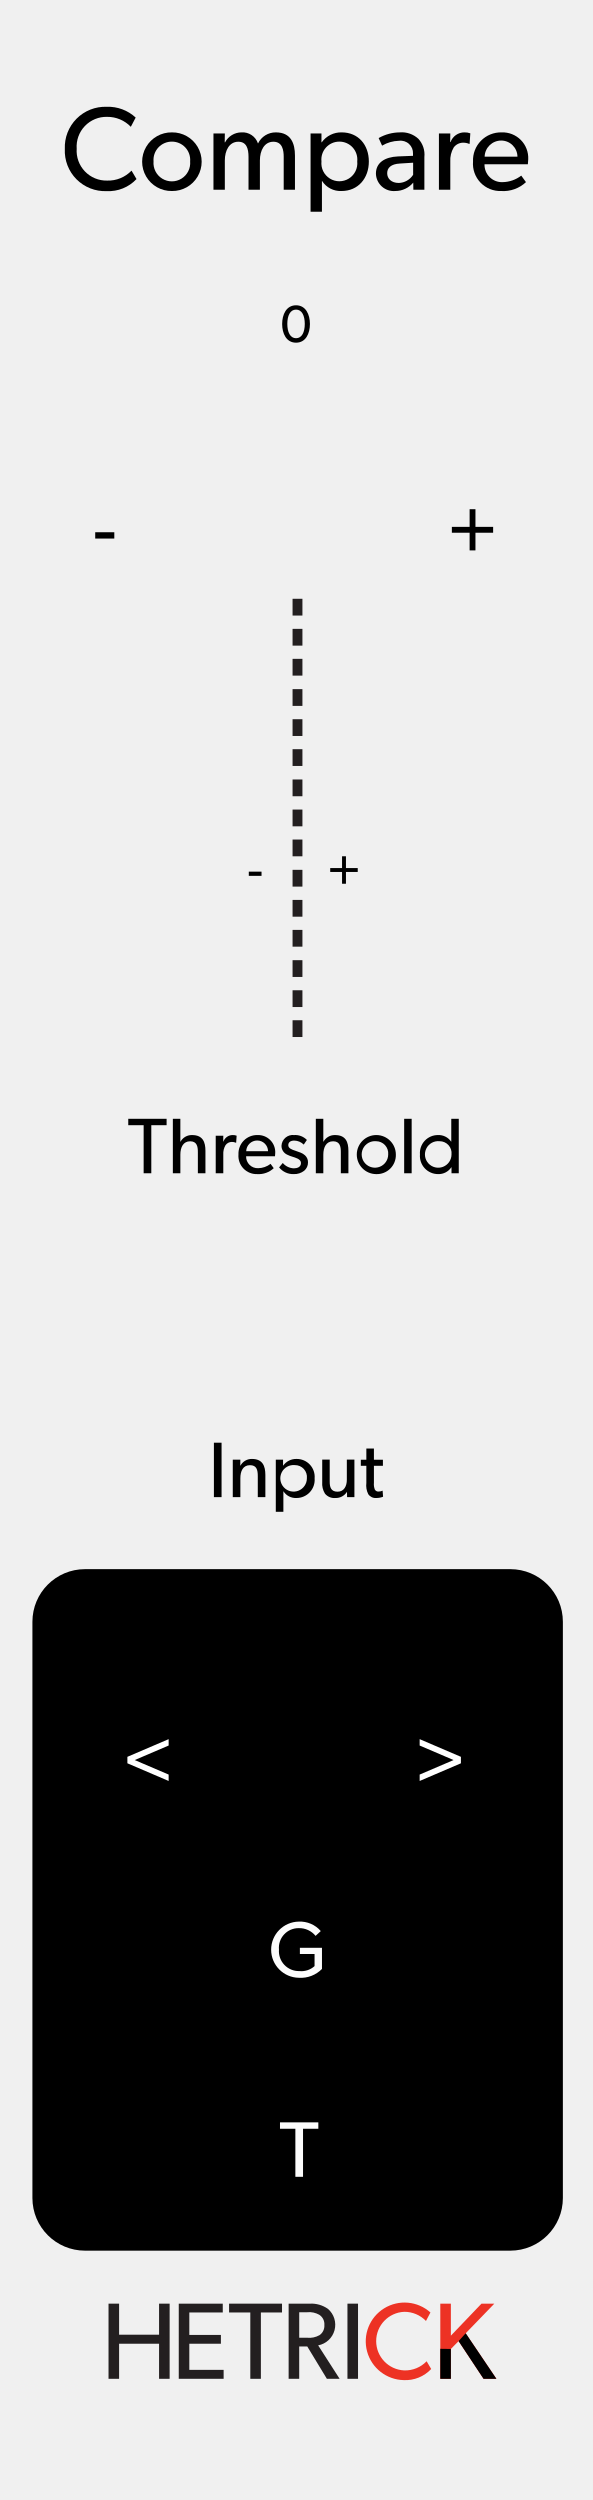
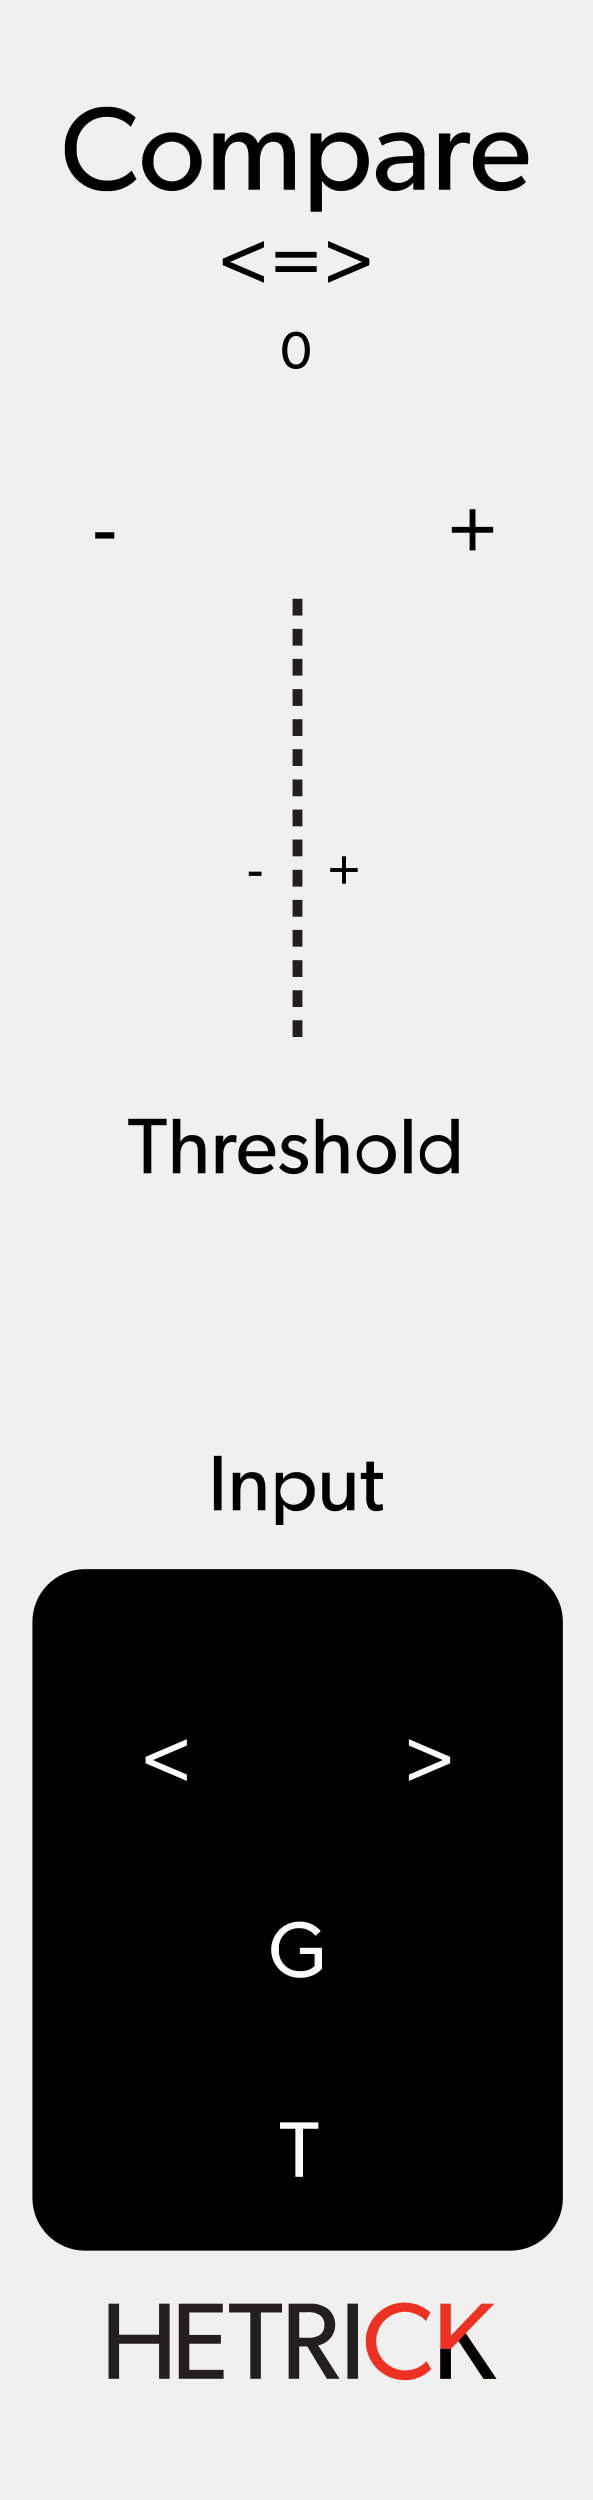
<svg xmlns="http://www.w3.org/2000/svg" id="svg8" width="90" height="380" viewBox="0 0 90 380">
  <g id="layer1">
    <path id="rect817" d="M0,0H90V380H0Z" transform="translate(0 0.00002)" style="fill: #f0f0f0" />
  </g>
  <g>
    <path d="M25.784,361.578H24.178v-5.331H18.102v5.331H16.496V350.155h1.606v4.719h6.076v-4.719h1.606Z" transform="translate(0 0.00002)" style="fill: #231f20" />
    <path d="M33.992,361.578H27.171V350.155h6.689v1.341H28.776v3.411h4.801v1.341h-4.801v3.973h5.215Z" transform="translate(0 0.00002)" style="fill: #231f20" />
    <path d="M42.865,351.496H39.653v10.083h-1.606V351.496H34.819v-1.341h8.046Z" transform="translate(0 0.00002)" style="fill: #231f20" />
    <path d="M51.622,361.578H49.685l-2.98-4.917H45.479v4.917h-1.606V350.155h3.228a4.373,4.373,0,0,1,2.748.795A3.185,3.185,0,0,1,48.36,356.496Zm-3.046-9.702a3.047,3.047,0,0,0-1.92-.414h-1.175v3.874h1.175a3.159,3.159,0,0,0,1.92-.397,1.727,1.727,0,0,0,.729-1.54A1.698,1.698,0,0,0,48.575,351.877Z" transform="translate(0 0.00002)" style="fill: #231f20" />
    <path d="M54.419,361.578H52.813V350.155h1.606Z" transform="translate(0 0.00002)" style="fill: #231f20" />
    <path d="M65.542,360.088A5.355,5.355,0,0,1,61.37,361.777a5.895,5.895,0,1,1,4.056-10.281l-.679,1.291a4.527,4.527,0,0,0-3.311-1.391,4.458,4.458,0,0,0,0,8.907,4.522,4.522,0,0,0,3.411-1.391Z" transform="translate(0 0.00002)" style="fill: #ed3224" />
    <path d="M75.452,361.578H73.499L69.707,355.85l-1.175,1.192v4.536h-1.606V350.155h1.606v4.868l4.652-4.868h1.954l-4.354,4.503Z" transform="translate(0 0.00002)" style="fill: #ed3224" />
    <path d="M75.452,361.578H73.499L69.707,355.85l-1.175,1.192v4.536h-1.606v-4.559l1.606.023,1.175-1.192,1.076-1.192.616.914.497.737Z" transform="translate(0 0.00002)" />
  </g>
  <g>
    <path d="M20.749,27.216a5.825,5.825,0,0,1-4.538,1.836,6.121,6.121,0,0,1-6.356-6.41,6.151,6.151,0,0,1,6.356-6.41,6.156,6.156,0,0,1,4.412,1.638l-.738,1.404a4.925,4.925,0,0,0-3.601-1.512,4.521,4.521,0,0,0-4.627,4.843,4.531,4.531,0,0,0,4.627,4.844,4.917,4.917,0,0,0,3.709-1.513Z" transform="translate(0 0.00002)" />
    <path d="M26.129,29.035a4.457,4.457,0,1,1,0-8.913,4.457,4.457,0,1,1,0,8.913Zm0-7.508a2.782,2.782,0,0,0-2.791,3.007,2.792,2.792,0,1,0,5.563,0A2.779,2.779,0,0,0,26.129,21.526Z" transform="translate(0 0.00002)" />
    <path d="M44.834,28.836H43.123V23.849c0-.99-.18-2.305-1.566-2.305-1.369,0-2.053,1.314-2.053,2.845v4.447H37.775V23.849c0-1.261-.306-2.305-1.549-2.305-1.368,0-2.052,1.314-2.052,2.845v4.447H32.446V20.284h1.729l-.018,1.351H34.21a2.823,2.823,0,0,1,2.467-1.513,2.467,2.467,0,0,1,2.539,1.693,2.969,2.969,0,0,1,2.719-1.693c2.287,0,2.899,1.675,2.899,3.529Z" transform="translate(0 0.00002)" />
    <path d="M51.905,29.035a3.323,3.323,0,0,1-2.953-1.531l-.018-.018v4.7H47.206V20.284H48.862v1.351h.036a3.625,3.625,0,0,1,3.043-1.513c2.521,0,4.123,1.891,4.123,4.43C56.064,27.09,54.443,29.035,51.905,29.035Zm-.324-7.508A2.719,2.719,0,0,0,48.862,24.533a2.734,2.734,0,1,0,5.438,0A2.72,2.72,0,0,0,51.581,21.526Z" transform="translate(0 0.00002)" />
    <path d="M64.505,28.836H62.831l-.019-1.08a3.528,3.528,0,0,1-2.719,1.278,2.718,2.718,0,0,1-2.953-2.647c0-1.674,1.369-2.521,3.35-2.611l2.286-.09v-.342a1.876,1.876,0,0,0-2.124-1.944,5.26,5.26,0,0,0-2.575.738l-.522-1.152a6.594,6.594,0,0,1,3.205-.864,3.707,3.707,0,0,1,2.827.973,3.542,3.542,0,0,1,.918,2.772Zm-1.71-4.105-1.999.126c-1.386.072-1.944.666-1.944,1.476,0,.811.63,1.477,1.765,1.477a2.686,2.686,0,0,0,2.179-1.242Z" transform="translate(0 0.00002)" />
    <path d="M71.38,21.868h-.072a2.263,2.263,0,0,0-.936-.18,1.789,1.789,0,0,0-1.404.72,3.788,3.788,0,0,0-.522,2.161v4.267H66.717V20.284h1.729l-.019,1.314h.055a2.233,2.233,0,0,1,2.106-1.477,2.398,2.398,0,0,1,.9.145Z" transform="translate(0 0.00002)" />
    <path d="M80.236,24.965H73.646a2.637,2.637,0,0,0,2.755,2.719,4.734,4.734,0,0,0,2.827-.99l.72.99a5.021,5.021,0,0,1-3.763,1.351,4.147,4.147,0,0,1-4.285-4.483,4.242,4.242,0,0,1,4.339-4.43A3.905,3.905,0,0,1,80.291,24.209,7.365,7.365,0,0,1,80.236,24.965Zm-1.584-1.152a2.471,2.471,0,0,0-2.467-2.449A2.515,2.515,0,0,0,73.665,23.813Z" transform="translate(0 0.00002)" />
  </g>
  <g>
    <path d="M25.323,171.029H22.997v7.304H21.834v-7.304H19.495v-.971h5.829Z" transform="translate(0 0.00002)" />
    <path d="M31.227,178.333H30.076v-3.226c0-.816-.132-1.631-1.175-1.631s-1.487.899-1.487,2.039V178.333H26.274v-8.275h1.139v3.478H27.437a1.945,1.945,0,0,1,1.751-1.007c1.643,0,2.039,1.055,2.039,2.411Z" transform="translate(0 0.00002)" />
    <path d="M35.896,173.691h-.048a1.514,1.514,0,0,0-.624-.12,1.195,1.195,0,0,0-.936.479,2.527,2.527,0,0,0-.348,1.439V178.333H32.79v-5.697h1.151l-.012.875h.036a1.487,1.487,0,0,1,1.403-.983,1.604,1.604,0,0,1,.6.096Z" transform="translate(0 0.00002)" />
    <path d="M41.799,175.754H37.409a1.756,1.756,0,0,0,1.835,1.811,3.15,3.15,0,0,0,1.883-.66l.48.66a3.347,3.347,0,0,1-2.507.899,2.763,2.763,0,0,1-2.854-2.986,2.826,2.826,0,0,1,2.891-2.95,2.601,2.601,0,0,1,2.698,2.722A5.005,5.005,0,0,1,41.799,175.754Zm-1.056-.768A1.646,1.646,0,0,0,39.1,173.356a1.676,1.676,0,0,0-1.679,1.631Z" transform="translate(0 0.00002)" />
    <path d="M46.228,177.961a2.432,2.432,0,0,1-1.583.503,2.728,2.728,0,0,1-2.219-1.02l.552-.671a2.337,2.337,0,0,0,1.679.815c.528,0,1.091-.192,1.091-.815s-.899-.815-1.283-.948a4.253,4.253,0,0,1-.78-.3,1.468,1.468,0,0,1-.899-1.367,1.724,1.724,0,0,1,1.919-1.631,2.491,2.491,0,0,1,1.942.744l-.479.708a2.086,2.086,0,0,0-1.439-.612c-.552,0-.911.24-.911.708s.551.672,1.115.852c.312.108.528.18.768.276a2.187,2.187,0,0,1,.66.408,1.409,1.409,0,0,1,.455,1.056A1.623,1.623,0,0,1,46.228,177.961Z" transform="translate(0 0.00002)" />
    <path d="M52.958,178.333H51.807v-3.226c0-.816-.132-1.631-1.176-1.631-1.043,0-1.487.899-1.487,2.039V178.333H48.005v-8.275h1.139v3.478H49.168a1.943,1.943,0,0,1,1.751-1.007c1.643,0,2.039,1.055,2.039,2.411Z" transform="translate(0 0.00002)" />
    <path d="M57.159,178.465a2.969,2.969,0,1,1,3.011-2.962A2.888,2.888,0,0,1,57.159,178.465Zm0-5.001a2.016,2.016,0,1,0,1.848,2.003A1.853,1.853,0,0,0,57.159,173.464Z" transform="translate(0 0.00002)" />
    <path d="M62.572,178.333H61.433v-8.275h1.14Z" transform="translate(0 0.00002)" />
    <path d="M69.733,178.333H68.63v-.912h-.024a2.315,2.315,0,0,1-2.002,1.043,2.762,2.762,0,0,1-2.771-2.986,2.733,2.733,0,0,1,2.746-2.95,2.303,2.303,0,0,1,1.991.995h.023v-3.466H69.733Zm-2.914-4.869a2.02,2.02,0,1,0,1.811,2.003A1.812,1.812,0,0,0,66.819,173.464Z" transform="translate(0 0.00002)" />
  </g>
  <g>
-     <path d="M33.677,227.565H32.514V219.29h1.163Z" transform="translate(0 0.00002)" />
-     <path d="M40.335,227.565H39.184v-3.179c0-.959-.167-1.679-1.187-1.679-1.067,0-1.463.899-1.463,1.991v2.866H35.382v-5.696H36.533l-.012.898h.036a1.926,1.926,0,0,1,1.739-1.007c1.619,0,2.039,1.067,2.039,2.435Z" transform="translate(0 0.00002)" />
-     <path d="M45.052,227.697a2.213,2.213,0,0,1-1.967-1.02l-.012-.012v3.131H41.921v-7.928H43.025v.898h.024a2.414,2.414,0,0,1,2.027-1.007,2.72,2.72,0,0,1,2.747,2.95A2.762,2.762,0,0,1,45.052,227.697Zm-.216-5.001a2.02,2.02,0,1,0,1.811,2.003A1.812,1.812,0,0,0,44.836,222.696Z" transform="translate(0 0.00002)" />
-     <path d="M53.87,227.565H52.755l-.012-.815a1.987,1.987,0,0,1-1.764.947,1.839,1.839,0,0,1-1.582-.66,2.888,2.888,0,0,1-.42-1.762v-3.419h1.139v3.37c0,.779.168,1.512,1.188,1.512,1.008,0,1.415-.863,1.415-1.823v-3.059h1.151Z" transform="translate(0 0.00002)" />
-     <path d="M58.228,227.506a2.898,2.898,0,0,1-1.044.191,1.337,1.337,0,0,1-1.211-.588,2.968,2.968,0,0,1-.288-1.703v-2.602h-.84v-.924h.84v-1.703h1.151v1.703h1.367v.924H56.836v2.578a2.241,2.241,0,0,0,.144,1.043.597.597,0,0,0,.588.288,1.391,1.391,0,0,0,.588-.132Z" transform="translate(0 0.00002)" />
+     <path d="M33.677,229.565H32.514V221.29h1.163Z" transform="translate(0 0.00002)" />
+     <path d="M40.335,229.565H39.184V226.388c0-.96-.167-1.68-1.187-1.68-1.067,0-1.463.899-1.463,1.991v2.866H35.382v-5.696H36.533l-.012.899h.036a1.925,1.925,0,0,1,1.739-1.008c1.619,0,2.039,1.067,2.039,2.435Z" transform="translate(0 0.00002)" />
+     <path d="M45.052,229.697a2.213,2.213,0,0,1-1.967-1.02l-.012-.012v3.131H41.921v-7.928H43.025v.899h.024a2.415,2.415,0,0,1,2.027-1.008,2.721,2.721,0,0,1,2.747,2.95A2.762,2.762,0,0,1,45.052,229.697Zm-.216-5.001a2.02,2.02,0,1,0,1.811,2.003A1.812,1.812,0,0,0,44.836,224.696Z" transform="translate(0 0.00002)" />
+     <path d="M53.87,229.565H52.755l-.012-.815a1.987,1.987,0,0,1-1.764.947,1.842,1.842,0,0,1-1.582-.659,2.891,2.891,0,0,1-.42-1.763v-3.419h1.139v3.37c0,.78.168,1.512,1.188,1.512,1.008,0,1.415-.863,1.415-1.823v-3.059h1.151Z" transform="translate(0 0.00002)" />
+     <path d="M58.228,229.506a2.898,2.898,0,0,1-1.044.191,1.337,1.337,0,0,1-1.211-.587,2.972,2.972,0,0,1-.288-1.703v-2.603h-.84v-.924h.84v-1.703h1.151v1.703h1.367v.924H56.836v2.578a2.245,2.245,0,0,0,.144,1.044.597.597,0,0,0,.588.287,1.391,1.391,0,0,0,.588-.132Z" transform="translate(0 0.00002)" />
  </g>
  <rect x="4.927" y="238.51" width="80.63" height="103.591" rx="8" ry="8" />
  <g>
    <g>
      <rect x="37.501" y="144.933" width="14.998" height="13.733" style="fill: none" />
      <rect x="44.469" y="145.948" width="1.5" height="2.549" style="fill: #231f20" />
      <rect x="44.469" y="150.52" width="1.5" height="2.549" style="fill: #231f20" />
      <rect x="44.469" y="155.077" width="1.5" height="2.549" style="fill: #231f20" />
    </g>
    <g>
      <rect x="37.501" y="131.2" width="14.998" height="13.733" style="fill: none" />
      <rect x="44.469" y="132.215" width="1.5" height="2.549" style="fill: #231f20" />
      <rect x="44.469" y="136.787" width="1.5" height="2.549" style="fill: #231f20" />
      <rect x="44.469" y="141.344" width="1.5" height="2.549" style="fill: #231f20" />
    </g>
    <g>
      <rect x="37.501" y="117.467" width="14.998" height="13.733" style="fill: none" />
      <rect x="44.469" y="118.481" width="1.5" height="2.549" style="fill: #231f20" />
      <rect x="44.469" y="123.053" width="1.5" height="2.549" style="fill: #231f20" />
      <rect x="44.469" y="127.61" width="1.5" height="2.549" style="fill: #231f20" />
    </g>
    <g>
      <rect x="37.501" y="103.733" width="14.998" height="13.733" style="fill: none" />
      <rect x="44.469" y="104.748" width="1.5" height="2.549" style="fill: #231f20" />
      <rect x="44.469" y="109.32" width="1.5" height="2.549" style="fill: #231f20" />
      <rect x="44.469" y="113.877" width="1.5" height="2.549" style="fill: #231f20" />
    </g>
    <g>
      <rect x="37.501" y="90" width="14.998" height="13.733" style="fill: none" />
      <rect x="44.469" y="91.015" width="1.5" height="2.549" style="fill: #231f20" />
      <rect x="44.469" y="95.587" width="1.5" height="2.549" style="fill: #231f20" />
      <rect x="44.469" y="100.144" width="1.5" height="2.549" style="fill: #231f20" />
    </g>
  </g>
  <g>
    <path d="M39.752,133.13H37.817v-.64h1.935Z" transform="translate(0 0.00002)" />
    <path d="M54.375,132.538H52.584v1.791h-.592v-1.791H50.193v-.592h1.799v-1.791H52.584v1.791h1.791Z" transform="translate(0 0.00002)" />
  </g>
  <g>
-     <path d="M25.634,270.707l-6.272-2.687v-.983l6.272-2.687v.971l-5.157,2.207,5.157,2.207Z" transform="translate(0 0.00002)" style="fill: #fff" />
-     <path d="M70.061,268.021,63.788,270.707v-.972l5.156-2.207-5.156-2.207v-.971l6.272,2.687Z" transform="translate(0 0.00002)" style="fill: #fff" />
+     <path d="M28.403,270.707l-6.272-2.687v-.983l6.272-2.687v.971l-5.157,2.207,5.157,2.207Z" transform="translate(0 0.00002)" style="fill: #fff" />
+     <path d="M68.423,268.021,62.15,270.707v-.972l5.157-2.207-5.157-2.207v-.971l6.272,2.687Z" transform="translate(0 0.00002)" style="fill: #fff" />
  </g>
  <path d="M48.939,299.28a4.507,4.507,0,0,1-3.514,1.343,4.27,4.27,0,0,1-.012-8.539,4.158,4.158,0,0,1,3.346,1.439l-.791.731a3.186,3.186,0,0,0-2.555-1.176,2.982,2.982,0,0,0-3.01,3.263,3.022,3.022,0,0,0,3.083,3.262,2.987,2.987,0,0,0,2.327-.755v-1.835h-2.231v-.948h3.358Z" transform="translate(0 0.00002)" style="fill: #fcfcfc" />
  <path d="M48.387,323.571H46.06V330.875H44.896v-7.304H42.558v-.972h5.829Z" transform="translate(0 0.00002)" style="fill: #fcfcfc" />
  <g>
    <path d="M17.375,81.86H14.473v-.959h2.902Z" transform="translate(0 0.00002)" />
    <path d="M74.955,80.973H72.269v2.687h-.887V80.973H68.683V80.085h2.699V77.398h.887V80.085h2.687Z" transform="translate(0 0.00002)" />
  </g>
-   <path d="M44.999,52.088c-1.487,0-2.111-1.407-2.111-2.838,0-1.439.631-2.846,2.111-2.846,1.487,0,2.11,1.407,2.11,2.846C47.109,50.681,46.486,52.088,44.999,52.088Zm0-5.029c-.888,0-1.327.912-1.327,2.175,0,1.255.439,2.175,1.327,2.175s1.327-.919,1.327-2.175C46.326,47.97,45.887,47.059,44.999,47.059Z" transform="translate(0 0.00002)" />
+   <path d="M44.999,56.088c-1.487,0-2.111-1.407-2.111-2.838,0-1.439.631-2.846,2.111-2.846,1.487,0,2.11,1.407,2.11,2.846C47.109,54.681,46.486,56.088,44.999,56.088Zm0-5.029c-.888,0-1.327.912-1.327,2.175,0,1.255.439,2.175,1.327,2.175s1.327-.919,1.327-2.175C46.326,51.97,45.887,51.059,44.999,51.059Z" transform="translate(0 0.00002)" />
+   <g>
+     <path d="M40.13,42.987l-6.273-2.687v-.983l6.273-2.687v.971l-5.157,2.207,5.157,2.207Z" transform="translate(0 0.00002)" />
+     <path d="M48.134,39.161H41.861v-.876h6.272Zm0,2.183H41.861v-.888h6.272Z" transform="translate(0 0.00002)" />
+     <path d="M56.138,40.3l-6.272,2.687v-.972l5.157-2.207-5.157-2.207v-.971l6.272,2.687Z" transform="translate(0 0.00002)" />
+   </g>
</svg>
